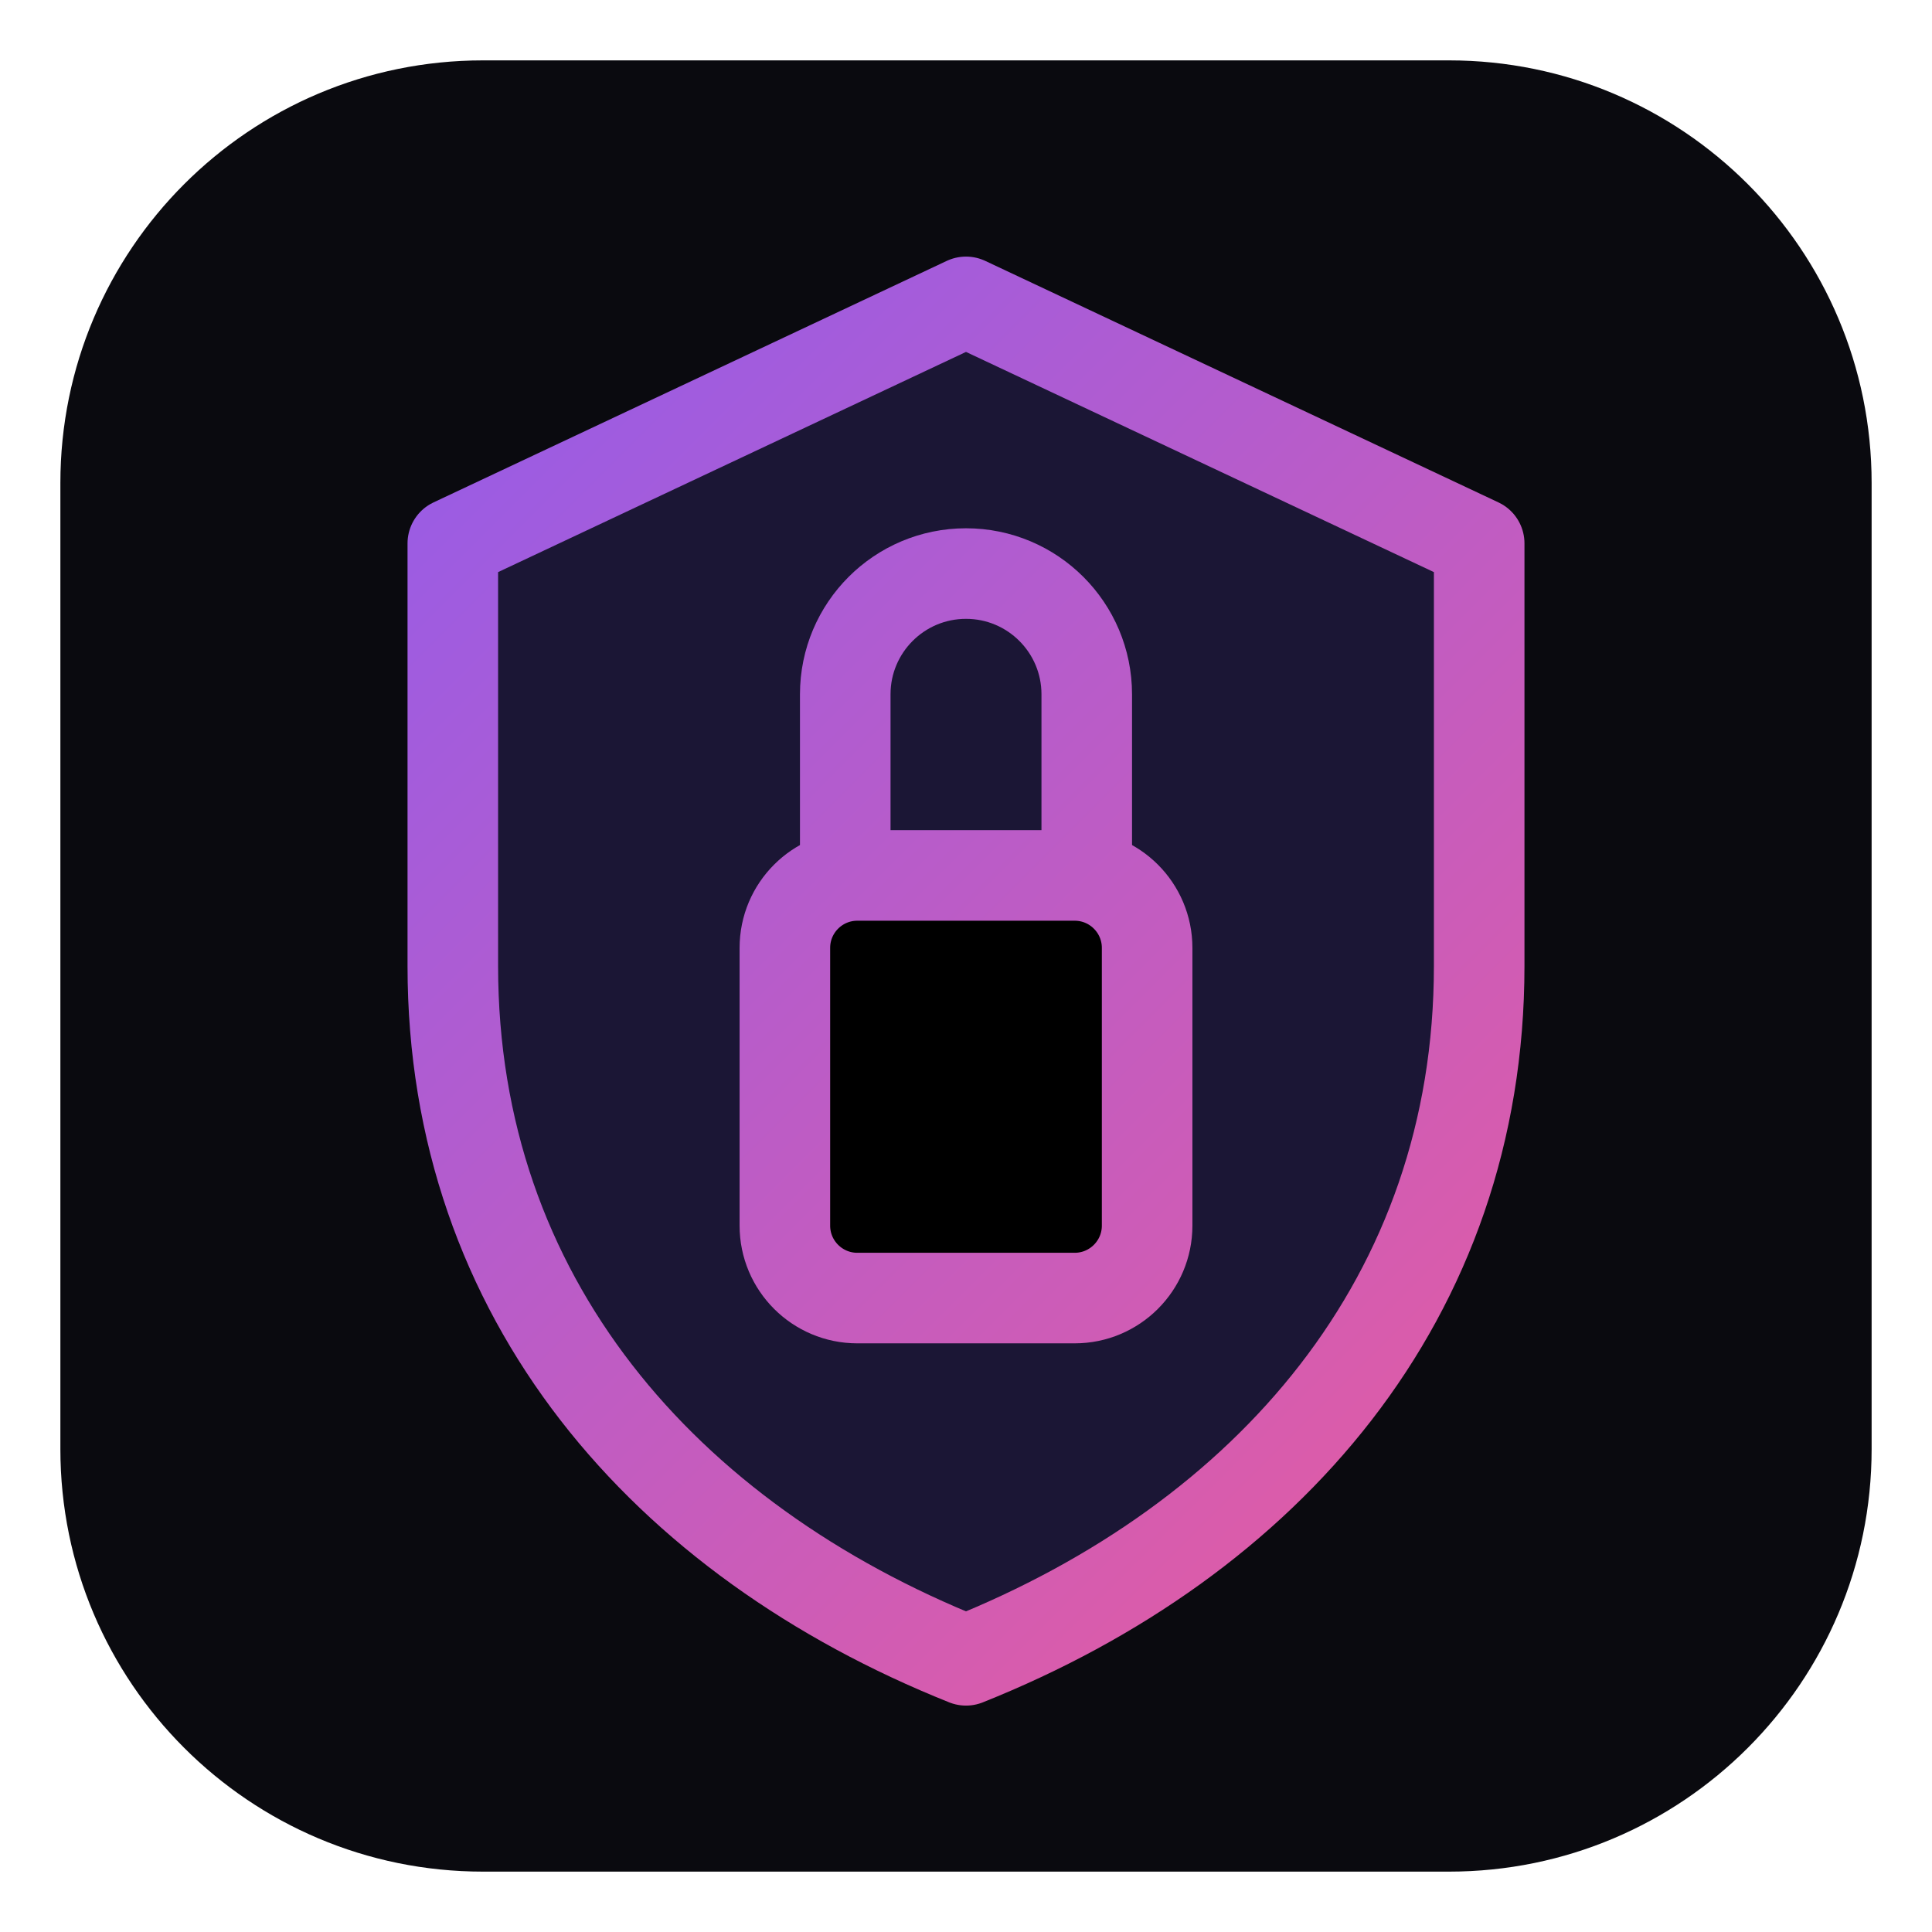
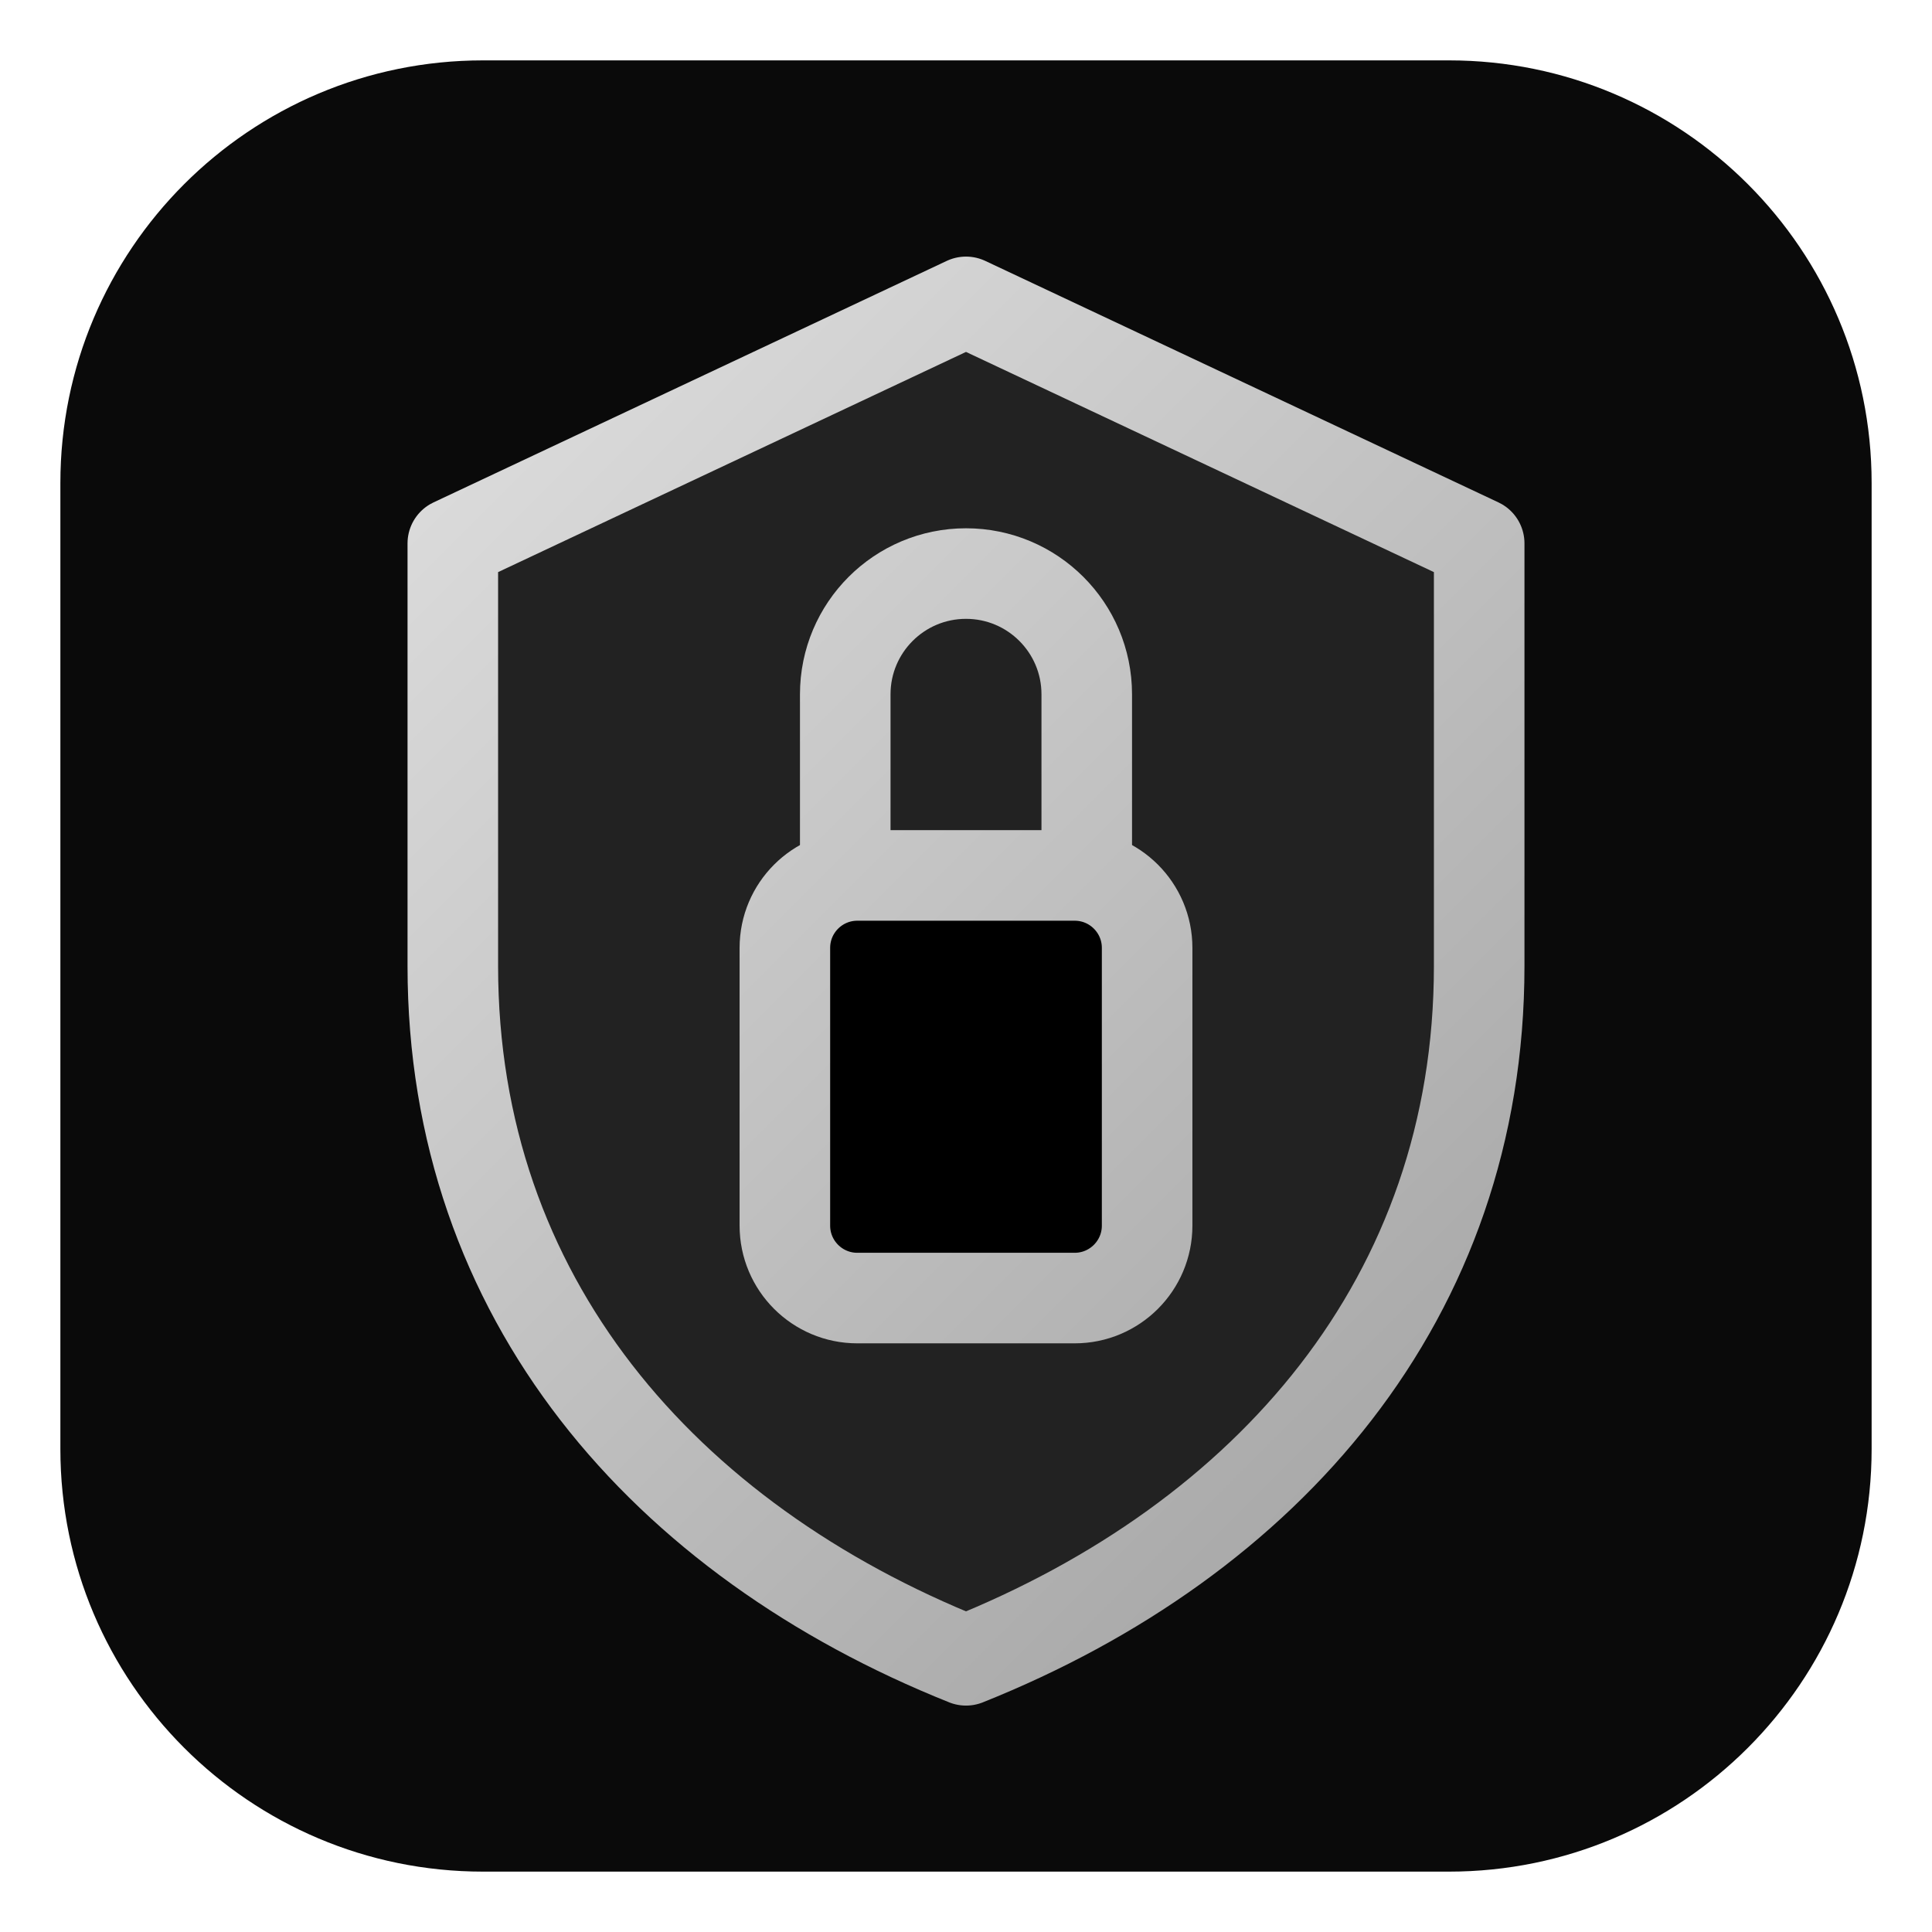
<svg xmlns="http://www.w3.org/2000/svg" viewBox="0 0 64 64" width="64" height="64">
  <defs>
    <linearGradient id="grad" x1="0" y1="0" x2="64" y2="64" gradientUnits="userSpaceOnUse">
-       <stop stop-color="#7c5cff" />
-       <stop offset="1" stop-color="#ff5c8a" />
+       <stop stop-color="#f2f2f2" />
+       <stop offset="1" stop-color="#8f8f8f" />
    </linearGradient>
  </defs>
-   <rect x="2" y="2" width="60" height="60" rx="14" fill="#0a0a0f" />
-   <path d="M32 10 L49 18 V32 C49 43 42 51 32 55 C22 51 15 43 15 32 V18 Z" fill="rgba(124,92,255,0.16)" stroke="url(#grad)" stroke-width="3" stroke-linejoin="round" />
+   <rect x="2" y="2" width="60" height="60" rx="14" fill="#0a0a0a" />
+   <path d="M32 10 L49 18 V32 C49 43 42 51 32 55 C22 51 15 43 15 32 V18 Z" fill="rgba(255,255,255,0.1)" stroke="url(#grad)" stroke-width="3" stroke-linejoin="round" />
  <rect x="26" y="29" width="12" height="14" rx="2.4" stroke="url(#grad)" stroke-width="3" />
  <path d="M28 29 V23 a4 4 0 0 1 8 0 v6" stroke="url(#grad)" stroke-width="3" fill="none" />
</svg>
